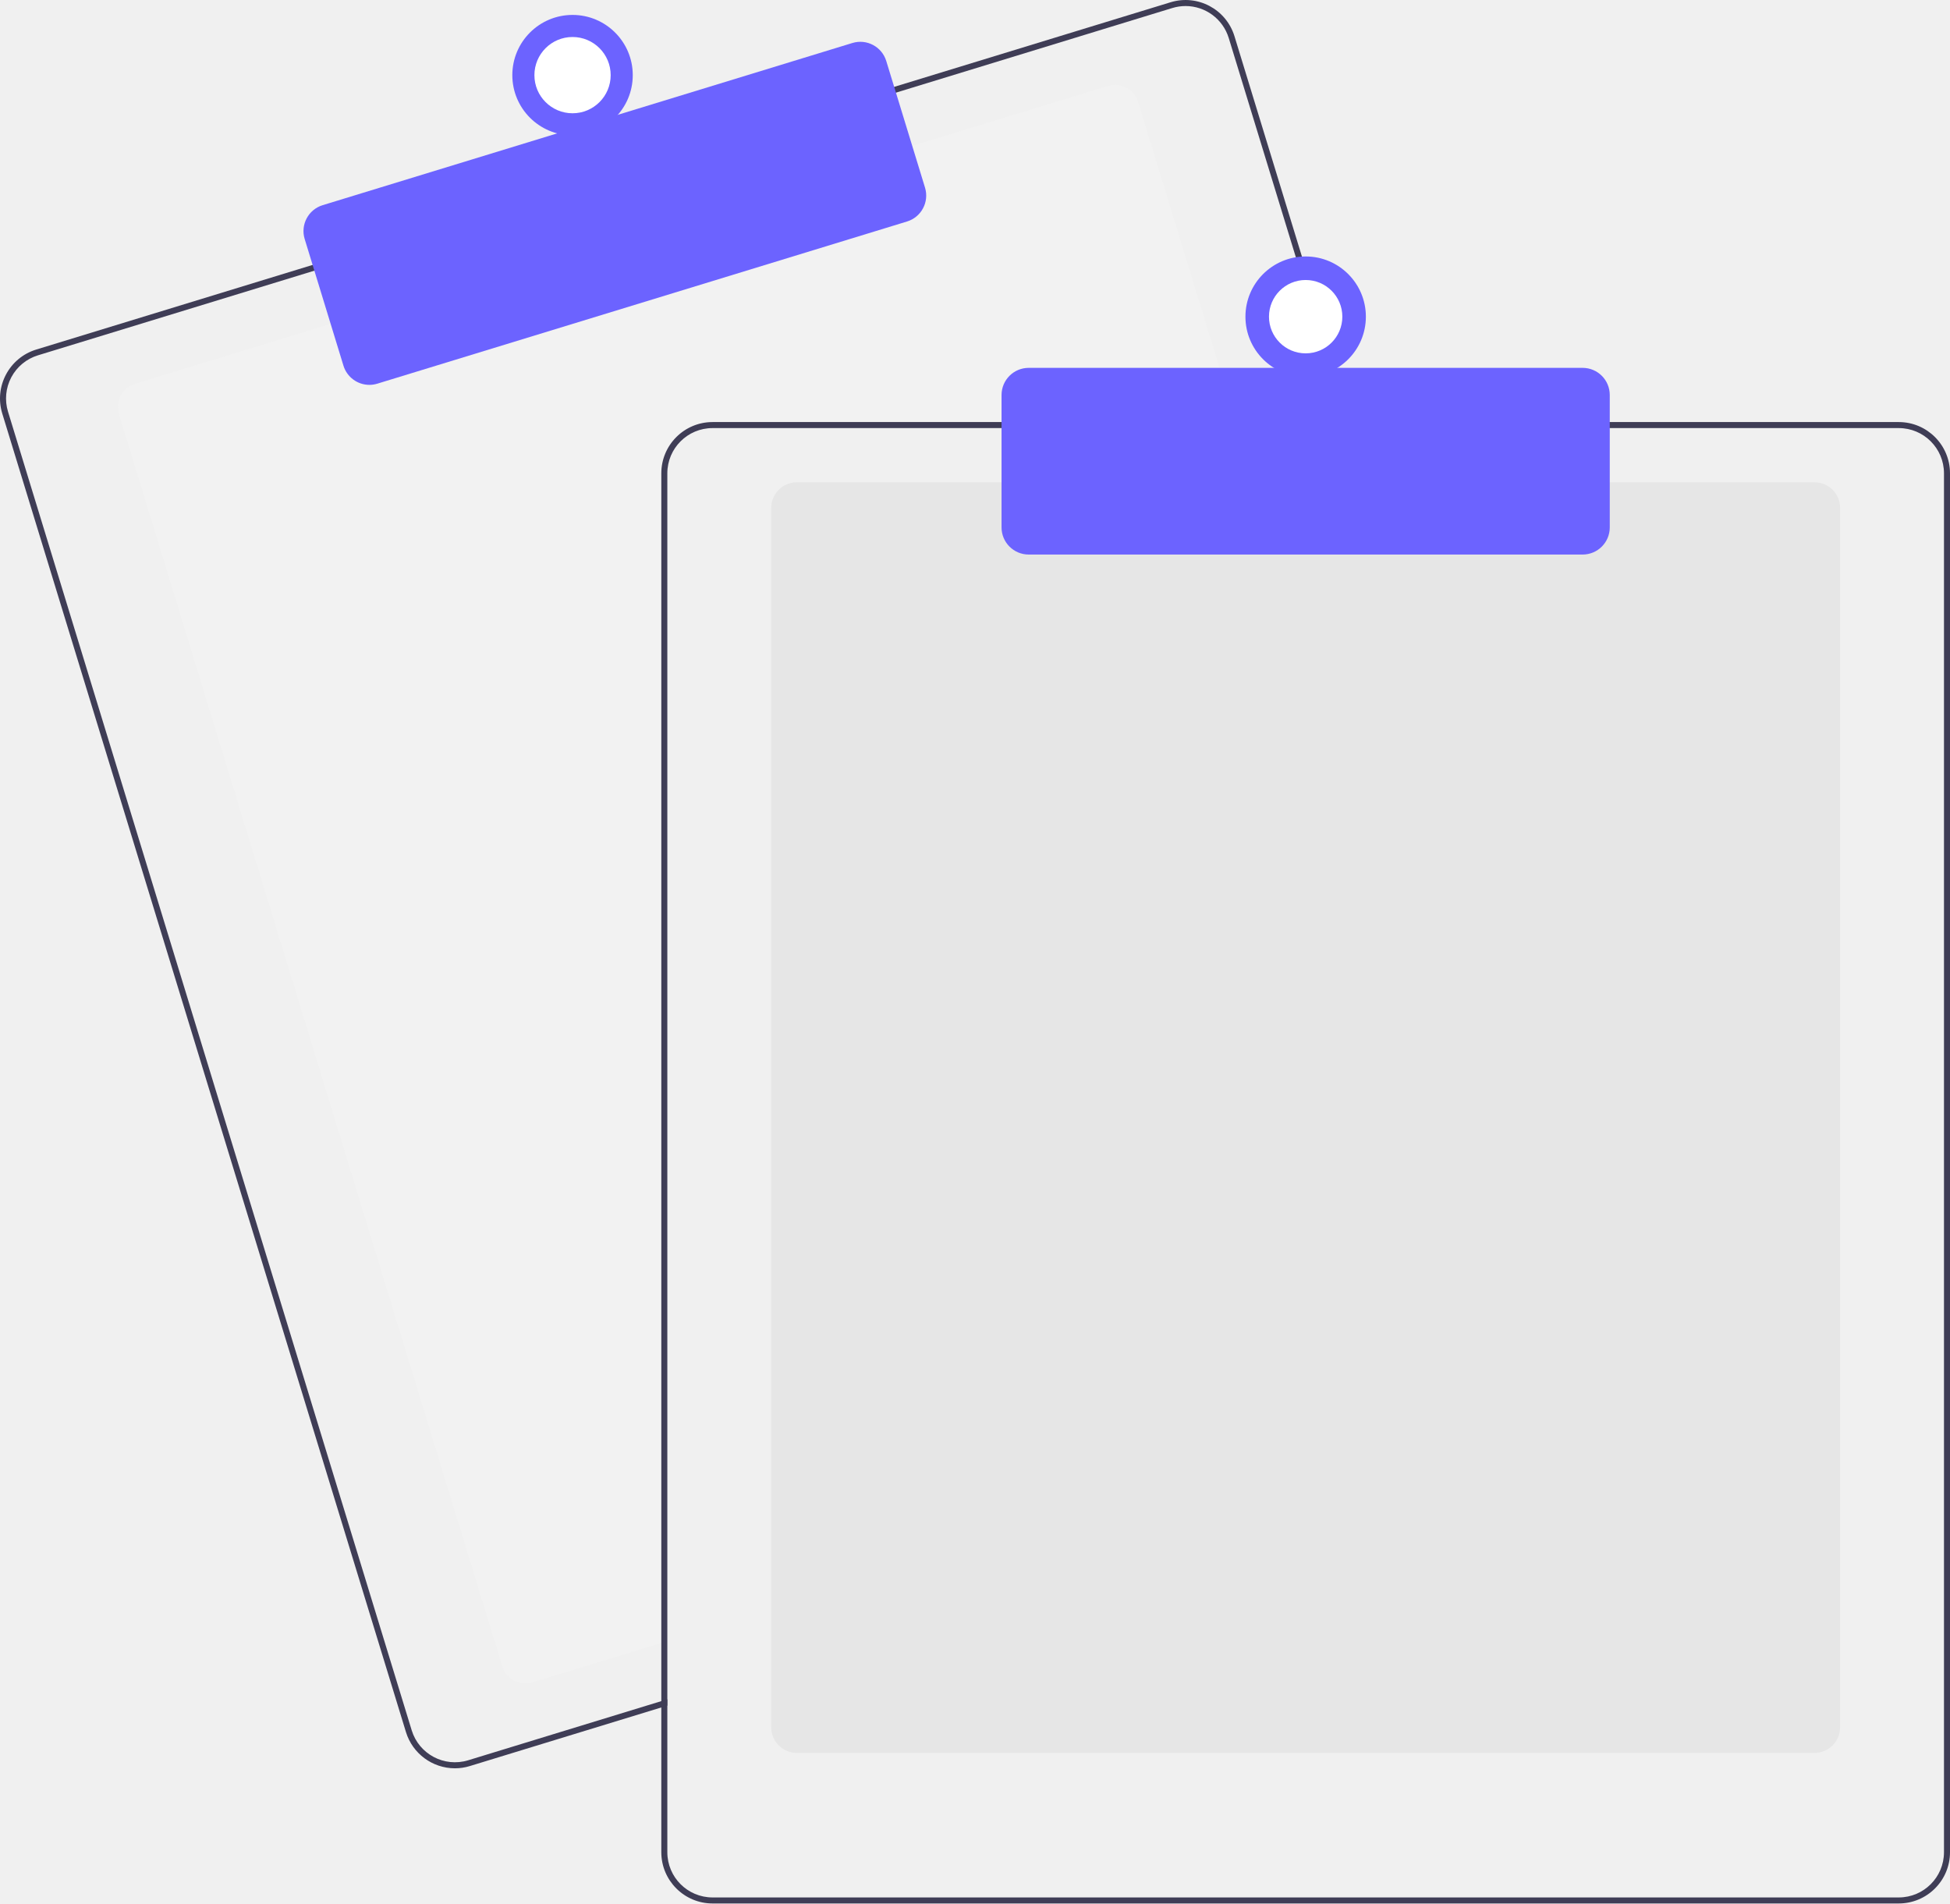
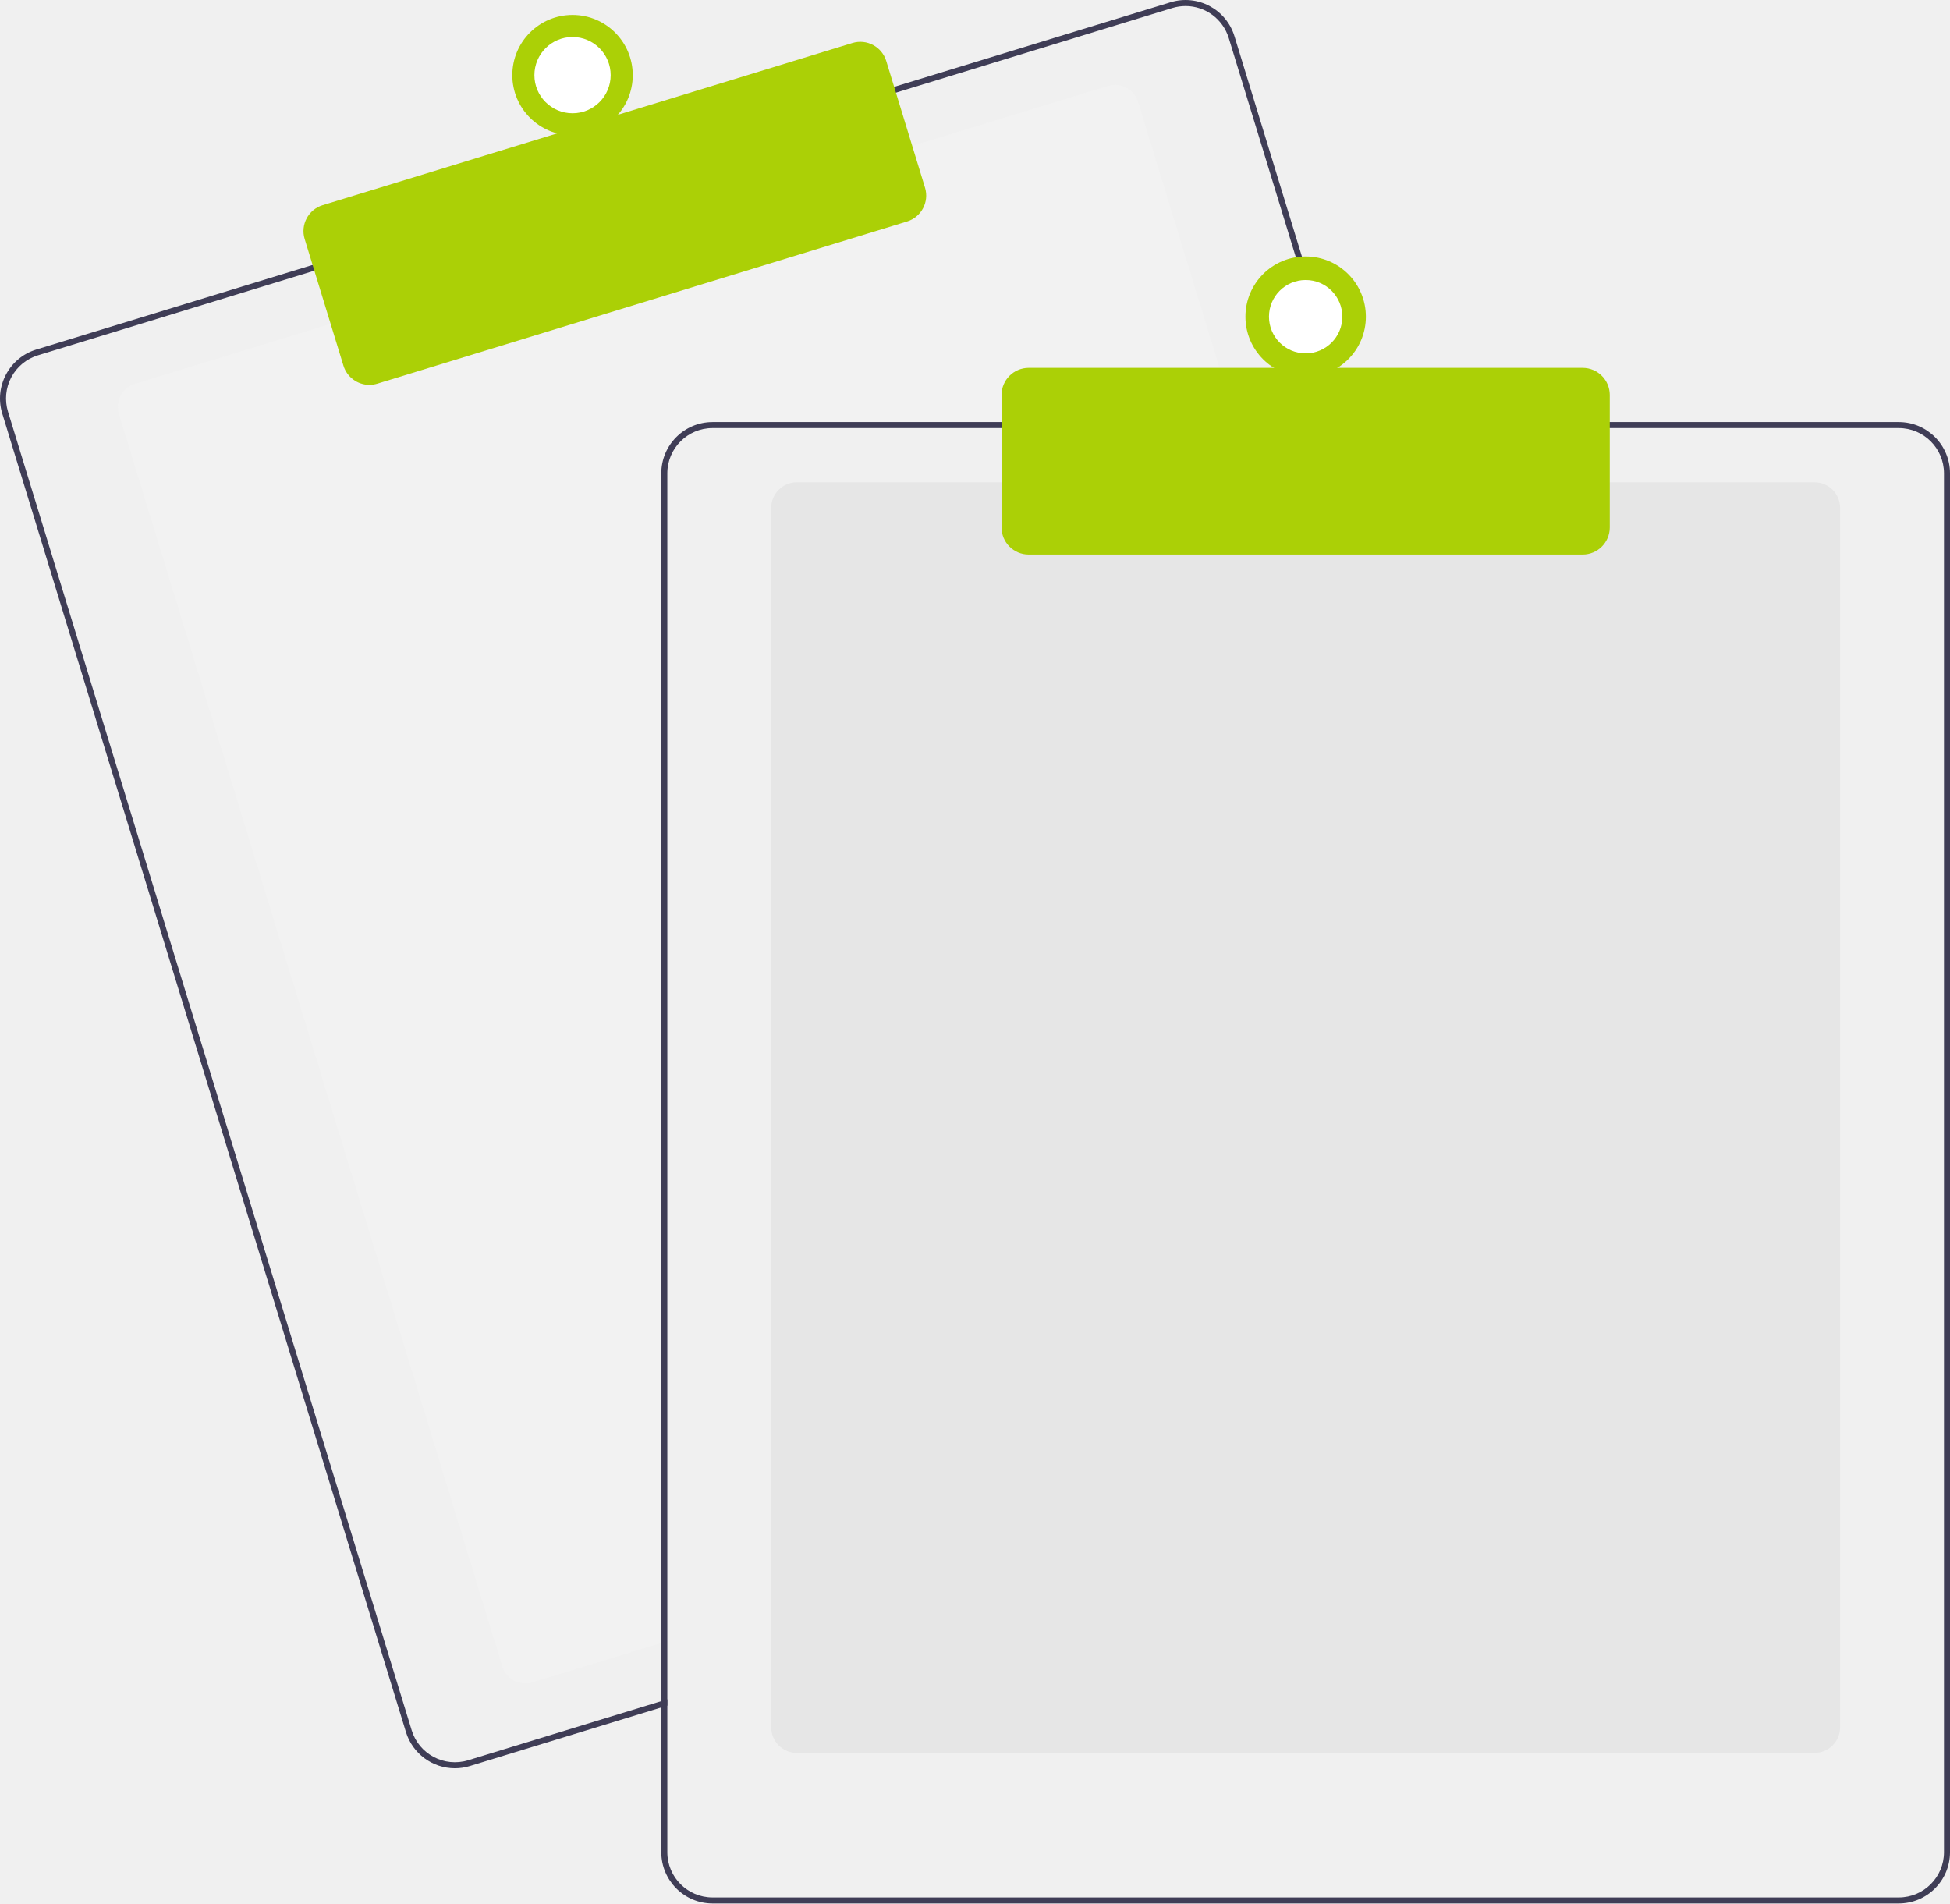
- <svg xmlns="http://www.w3.org/2000/svg" width="647.636" height="632.174" viewBox="0 0 647.636 632.174" data-src="https://cdn.undraw.co/illustrations/no-data_ig65.svg" role="img" artist="Katerina Limpitsouni" source="https://undraw.co/">
+ <svg xmlns="http://www.w3.org/2000/svg" width="647.636" height="632.174" viewBox="0 0 647.636 632.174" role="img" artist="Katerina Limpitsouni" source="https://undraw.co/">
  <path d="M687.328,276.087H512.818a15.018,15.018,0,0,0-15,15v387.85l-2,.61-42.81,13.11a8.007,8.007,0,0,1-9.99-5.31L315.678,271.397a8.003,8.003,0,0,1,5.31-9.99l65.97-20.2,191.25-58.54,65.97-20.2a7.989,7.989,0,0,1,9.99,5.3l32.55,106.32Z" transform="translate(-276.1819 -133.9131)" fill="#f2f2f2" />
  <path d="M725.408,274.087l-39.23-128.14a16.994,16.994,0,0,0-21.23-11.28l-92.75,28.39L380.958,221.607l-92.75,28.4a17.015,17.015,0,0,0-11.28,21.23l134.08,437.93a17.027,17.027,0,0,0,16.26,12.03,16.789,16.789,0,0,0,4.97-.75l63.58-19.46,2-.62v-2.09l-2,.61-64.17,19.65a15.015,15.015,0,0,1-18.73-9.95l-134.07-437.94a14.979,14.979,0,0,1,9.95-18.73l92.75-28.4,191.24-58.54,92.75-28.4a15.156,15.156,0,0,1,4.41-.66,15.015,15.015,0,0,1,14.32,10.61l39.05,127.56.62,2h2.08Z" transform="translate(-276.1819 -133.9131)" fill="#3f3d56" />
-   <path d="M398.863,261.734a9.016,9.016,0,0,1-8.611-6.367l-12.88-42.072a8.999,8.999,0,0,1,5.971-11.24l175.939-53.864a9.009,9.009,0,0,1,11.241,5.971l12.88,42.072a9.01,9.01,0,0,1-5.971,11.241L401.492,261.339A8.976,8.976,0,0,1,398.863,261.734Z" transform="translate(-276.1819 -133.9131)" fill="#6c63ff" />
-   <circle cx="190.154" cy="24.955" r="20" fill="#6c63ff" />
+   <path d="M398.863,261.734a9.016,9.016,0,0,1-8.611-6.367l-12.88-42.072a8.999,8.999,0,0,1,5.971-11.24l175.939-53.864a9.009,9.009,0,0,1,11.241,5.971l12.88,42.072a9.01,9.01,0,0,1-5.971,11.241L401.492,261.339A8.976,8.976,0,0,1,398.863,261.734Z" transform="translate(-276.1819 -133.9131)" fill="#abd006" />
+   <circle cx="190.154" cy="24.955" r="20" fill="#abd006" />
  <circle cx="190.154" cy="24.955" r="12.665" fill="#fff" />
  <path d="M878.818,716.087h-338a8.51,8.51,0,0,1-8.5-8.5v-405a8.51,8.51,0,0,1,8.5-8.5h338a8.51,8.51,0,0,1,8.5,8.5v405A8.51,8.51,0,0,1,878.818,716.087Z" transform="translate(-276.1819 -133.9131)" fill="#e6e6e6" />
  <path d="M723.318,274.087h-210.5a17.024,17.024,0,0,0-17,17v407.8l2-.61v-407.19a15.018,15.018,0,0,1,15-15H723.938Zm183.5,0h-394a17.024,17.024,0,0,0-17,17v458a17.024,17.024,0,0,0,17,17h394a17.024,17.024,0,0,0,17-17v-458A17.024,17.024,0,0,0,906.818,274.087Zm15,475a15.018,15.018,0,0,1-15,15h-394a15.018,15.018,0,0,1-15-15v-458a15.018,15.018,0,0,1,15-15h394a15.018,15.018,0,0,1,15,15Z" transform="translate(-276.1819 -133.9131)" fill="#3f3d56" />
-   <path d="M801.818,318.087h-184a9.01,9.01,0,0,1-9-9v-44a9.01,9.01,0,0,1,9-9h184a9.01,9.01,0,0,1,9,9v44A9.01,9.01,0,0,1,801.818,318.087Z" transform="translate(-276.1819 -133.9131)" fill="#6c63ff" />
-   <circle cx="433.636" cy="105.174" r="20" fill="#6c63ff" />
+   <path d="M801.818,318.087h-184a9.01,9.01,0,0,1-9-9v-44a9.01,9.01,0,0,1,9-9h184a9.01,9.01,0,0,1,9,9v44A9.01,9.01,0,0,1,801.818,318.087Z" transform="translate(-276.1819 -133.9131)" fill="#abd006" />
+   <circle cx="433.636" cy="105.174" r="20" fill="#abd006" />
  <circle cx="433.636" cy="105.174" r="12.182" fill="#fff" />
</svg>
